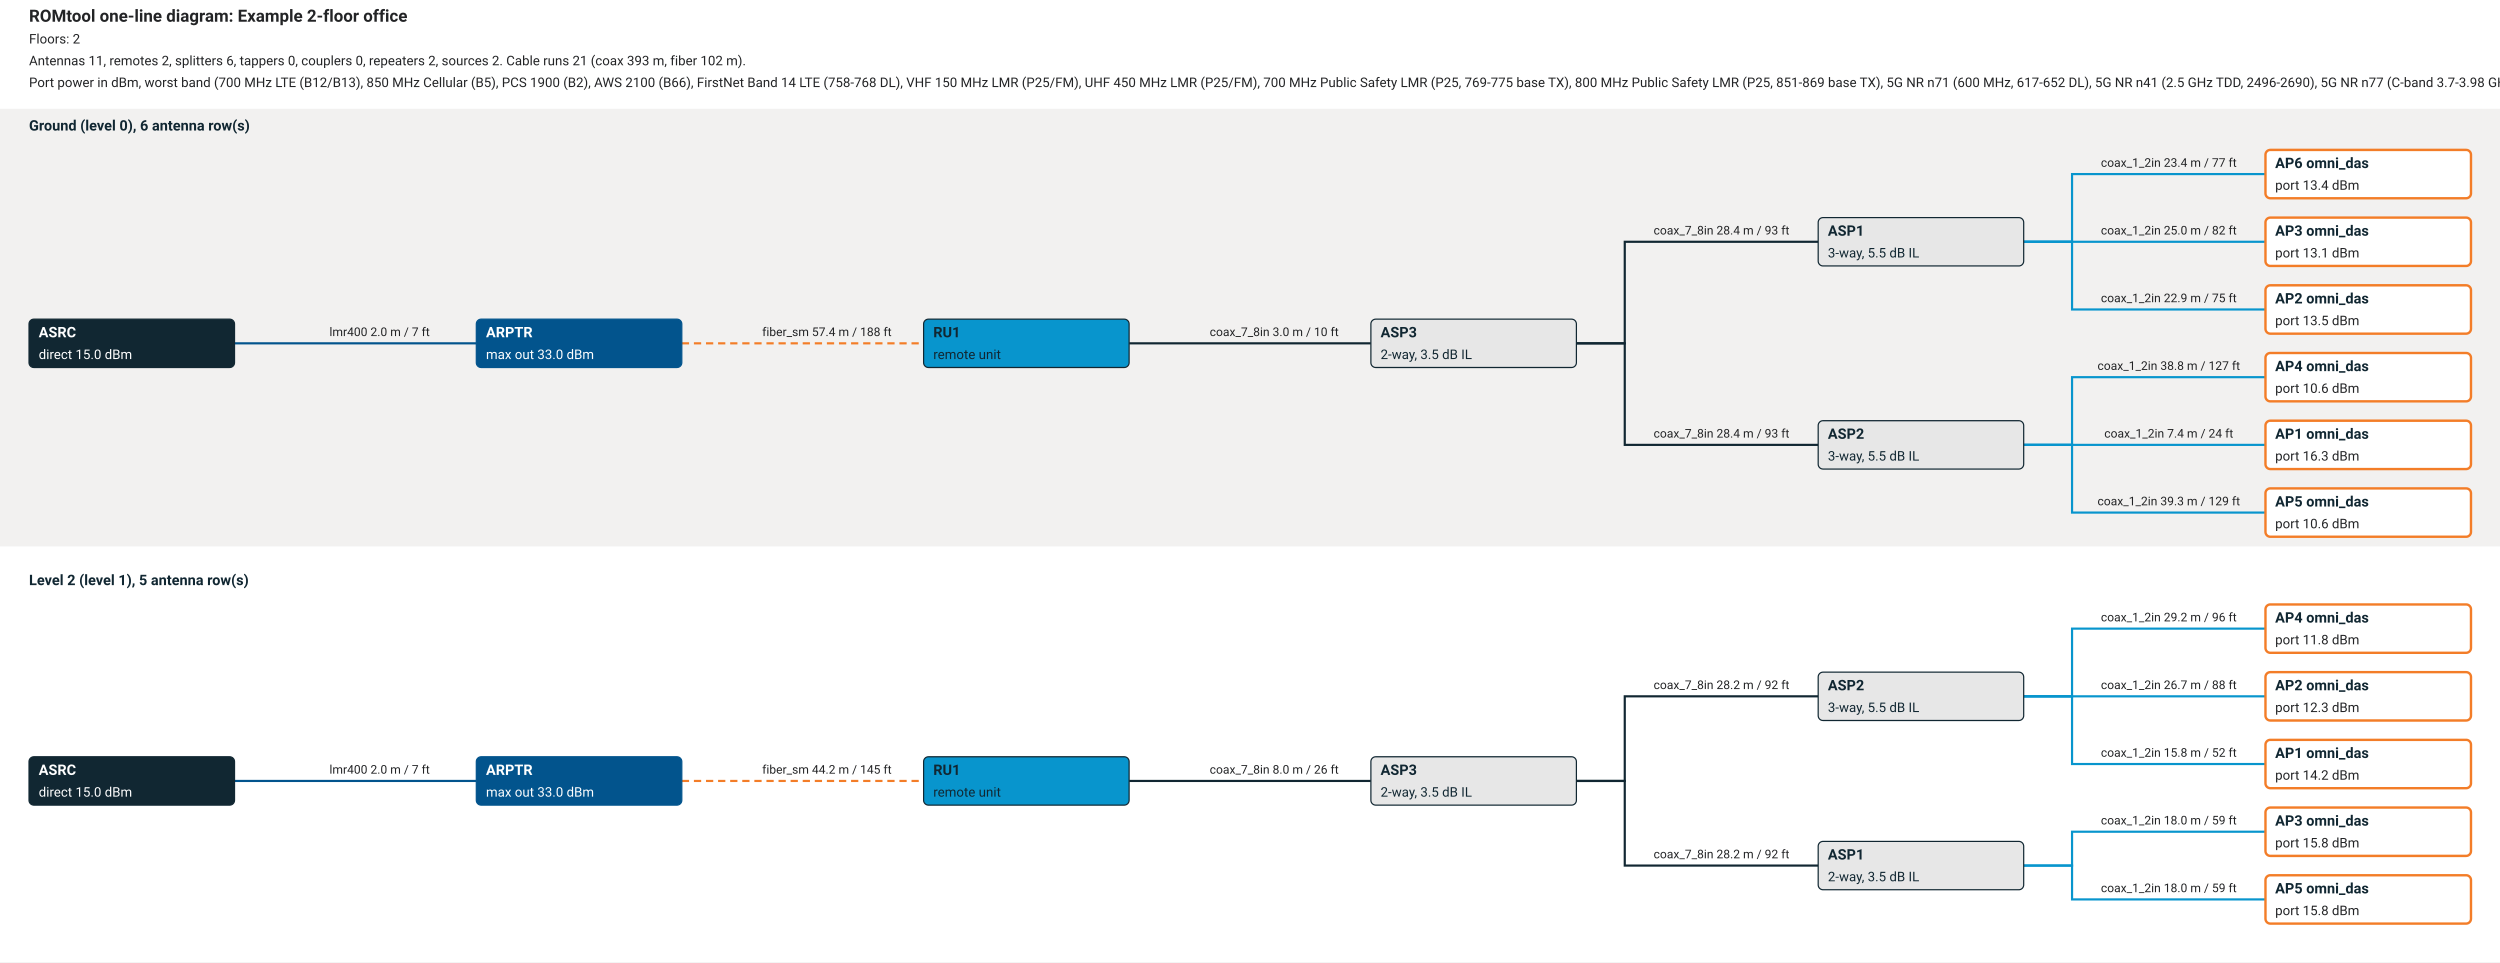
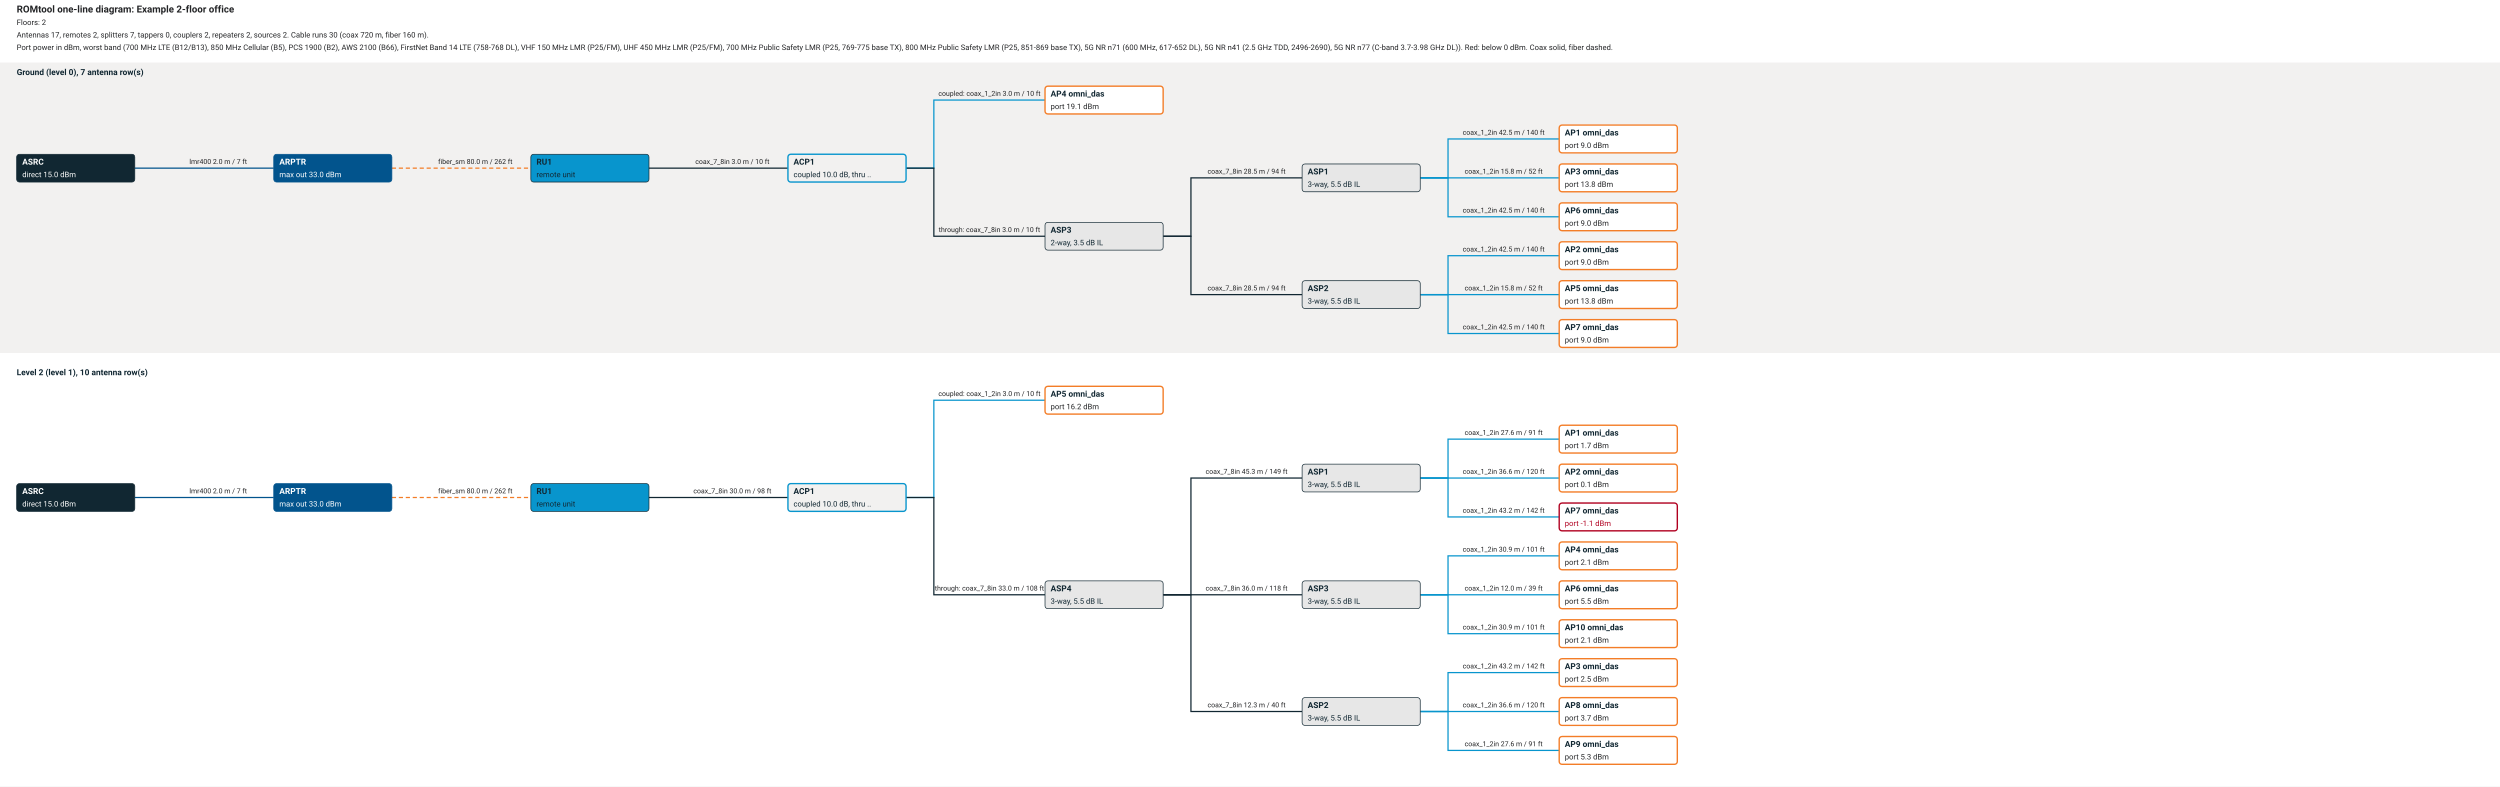
- <svg xmlns="http://www.w3.org/2000/svg" width="2068" height="796" viewBox="0 0 2068 796" font-family="Roboto, Arial, Helvetica, sans-serif">
-   <rect x="0" y="0" width="2068" height="796" fill="#ffffff" />
+ <svg xmlns="http://www.w3.org/2000/svg" width="3598" height="1132" viewBox="0 0 3598 1132" font-family="Roboto, Arial, Helvetica, sans-serif">
+   <rect x="0" y="0" width="3598" height="1132" fill="#ffffff" />
  <text x="24.00" y="18.00" font-size="14" text-anchor="start" fill="#232426" font-weight="bold">ROMtool one-line diagram: Example 2-floor office</text>
  <text x="24.00" y="36.00" font-size="11" text-anchor="start" fill="#232426">Floors: 2</text>
-   <text x="24.00" y="54.00" font-size="11" text-anchor="start" fill="#232426">Antennas 11, remotes 2, splitters 6, tappers 0, couplers 0, repeaters 2, sources 2. Cable runs 21 (coax 393 m, fiber 102 m).</text>
+   <text x="24.00" y="54.00" font-size="11" text-anchor="start" fill="#232426">Antennas 17, remotes 2, splitters 7, tappers 0, couplers 2, repeaters 2, sources 2. Cable runs 30 (coax 720 m, fiber 160 m).</text>
  <text x="24.00" y="72.00" font-size="11" text-anchor="start" fill="#232426">Port power in dBm, worst band (700 MHz LTE (B12/B13), 850 MHz Cellular (B5), PCS 1900 (B2), AWS 2100 (B66), FirstNet Band 14 LTE (758-768 DL), VHF 150 MHz LMR (P25/FM), UHF 450 MHz LMR (P25/FM), 700 MHz Public Safety LMR (P25, 769-775 base TX), 800 MHz Public Safety LMR (P25, 851-869 base TX), 5G NR n71 (600 MHz, 617-652 DL), 5G NR n41 (2.5 GHz TDD, 2496-2690), 5G NR n77 (C-band 3.7-3.98 GHz DL)). Red: below 0 dBm. Coax solid, fiber dashed.</text>
-   <rect x="0.00" y="90.00" width="2068.00" height="362.00" fill="#f2f1f0" stroke="none" stroke-width="1.0" />
-   <text x="24.00" y="108.00" font-size="12" text-anchor="start" fill="#112732" font-weight="bold">Ground (level 0), 6 antenna row(s)</text>
-   <rect x="0.00" y="466.00" width="2068.00" height="306.00" fill="#ffffff" stroke="none" stroke-width="1.0" />
-   <text x="24.00" y="484.00" font-size="12" text-anchor="start" fill="#112732" font-weight="bold">Level 2 (level 1), 5 antenna row(s)</text>
-   <polyline points="1674.00,200.00 1714.00,200.00 1714.00,144.00 1874.00,144.00" fill="none" stroke="#0895cd" stroke-width="1.8" data-kind="cable_run" data-id="ex1_auto_auto_r2" />
-   <text x="1794.00" y="138.00" font-size="10" text-anchor="middle" fill="#232426">coax_1_2in 23.4 m / 77 ft</text>
-   <polyline points="1674.00,200.00 1714.00,200.00 1714.00,200.00 1874.00,200.00" fill="none" stroke="#0895cd" stroke-width="1.8" data-kind="cable_run" data-id="ex1_auto_auto_r4" />
-   <text x="1794.00" y="194.00" font-size="10" text-anchor="middle" fill="#232426">coax_1_2in 25.0 m / 82 ft</text>
-   <polyline points="1674.00,200.00 1714.00,200.00 1714.00,256.00 1874.00,256.00" fill="none" stroke="#0895cd" stroke-width="1.8" data-kind="cable_run" data-id="ex1_auto_auto_r3" />
-   <text x="1794.00" y="250.00" font-size="10" text-anchor="middle" fill="#232426">coax_1_2in 22.9 m / 75 ft</text>
-   <polyline points="1304.00,284.00 1344.00,284.00 1344.00,200.00 1504.00,200.00" fill="none" stroke="#112732" stroke-width="1.8" data-kind="cable_run" data-id="ex1_auto_auto_r8" />
-   <text x="1424.00" y="194.00" font-size="10" text-anchor="middle" fill="#232426">coax_7_8in 28.4 m / 93 ft</text>
-   <polyline points="1674.00,368.00 1714.00,368.00 1714.00,312.00 1874.00,312.00" fill="none" stroke="#0895cd" stroke-width="1.8" data-kind="cable_run" data-id="ex1_auto_auto_r7" />
-   <text x="1794.00" y="306.00" font-size="10" text-anchor="middle" fill="#232426">coax_1_2in 38.8 m / 127 ft</text>
-   <polyline points="1674.00,368.00 1714.00,368.00 1714.00,368.00 1874.00,368.00" fill="none" stroke="#0895cd" stroke-width="1.8" data-kind="cable_run" data-id="ex1_auto_auto_r6" />
-   <text x="1794.00" y="362.00" font-size="10" text-anchor="middle" fill="#232426">coax_1_2in 7.4 m / 24 ft</text>
-   <polyline points="1674.00,368.00 1714.00,368.00 1714.00,424.00 1874.00,424.00" fill="none" stroke="#0895cd" stroke-width="1.8" data-kind="cable_run" data-id="ex1_auto_auto_r5" />
-   <text x="1794.00" y="418.00" font-size="10" text-anchor="middle" fill="#232426">coax_1_2in 39.3 m / 129 ft</text>
-   <polyline points="1304.00,284.00 1344.00,284.00 1344.00,368.00 1504.00,368.00" fill="none" stroke="#112732" stroke-width="1.8" data-kind="cable_run" data-id="ex1_auto_auto_r9" />
-   <text x="1424.00" y="362.00" font-size="10" text-anchor="middle" fill="#232426">coax_7_8in 28.4 m / 93 ft</text>
-   <polyline points="934.00,284.00 974.00,284.00 974.00,284.00 1134.00,284.00" fill="none" stroke="#112732" stroke-width="1.8" data-kind="cable_run" data-id="ex1_auto_auto_r10" />
-   <text x="1054.00" y="278.00" font-size="10" text-anchor="middle" fill="#232426">coax_7_8in 3.0 m / 10 ft</text>
-   <polyline points="564.00,284.00 604.00,284.00 604.00,284.00 764.00,284.00" fill="none" stroke="#f37d28" stroke-width="1.8" stroke-dasharray="6 4" data-kind="cable_run" data-id="ex1_auto_auto_r11" />
-   <text x="684.00" y="278.00" font-size="10" text-anchor="middle" fill="#232426">fiber_sm 57.4 m / 188 ft</text>
-   <polyline points="194.00,284.00 234.00,284.00 234.00,284.00 394.00,284.00" fill="none" stroke="#02548d" stroke-width="1.8" data-kind="cable_run" data-id="ex1_auto_auto_r1" />
-   <text x="314.00" y="278.00" font-size="10" text-anchor="middle" fill="#232426">lmr400 2.0 m / 7 ft</text>
-   <polyline points="1674.00,576.00 1714.00,576.00 1714.00,520.00 1874.00,520.00" fill="none" stroke="#0895cd" stroke-width="1.8" data-kind="cable_run" data-id="ex2_auto_auto_r4" />
-   <text x="1794.00" y="514.00" font-size="10" text-anchor="middle" fill="#232426">coax_1_2in 29.2 m / 96 ft</text>
-   <polyline points="1674.00,576.00 1714.00,576.00 1714.00,576.00 1874.00,576.00" fill="none" stroke="#0895cd" stroke-width="1.8" data-kind="cable_run" data-id="ex2_auto_auto_r6" />
-   <text x="1794.00" y="570.00" font-size="10" text-anchor="middle" fill="#232426">coax_1_2in 26.7 m / 88 ft</text>
-   <polyline points="1674.00,576.00 1714.00,576.00 1714.00,632.00 1874.00,632.00" fill="none" stroke="#0895cd" stroke-width="1.8" data-kind="cable_run" data-id="ex2_auto_auto_r5" />
-   <text x="1794.00" y="626.00" font-size="10" text-anchor="middle" fill="#232426">coax_1_2in 15.8 m / 52 ft</text>
-   <polyline points="1304.00,646.00 1344.00,646.00 1344.00,576.00 1504.00,576.00" fill="none" stroke="#112732" stroke-width="1.8" data-kind="cable_run" data-id="ex2_auto_auto_r8" />
-   <text x="1424.00" y="570.00" font-size="10" text-anchor="middle" fill="#232426">coax_7_8in 28.2 m / 92 ft</text>
-   <polyline points="1674.00,716.00 1714.00,716.00 1714.00,688.00 1874.00,688.00" fill="none" stroke="#0895cd" stroke-width="1.8" data-kind="cable_run" data-id="ex2_auto_auto_r3" />
-   <text x="1794.00" y="682.00" font-size="10" text-anchor="middle" fill="#232426">coax_1_2in 18.0 m / 59 ft</text>
-   <polyline points="1674.00,716.00 1714.00,716.00 1714.00,744.00 1874.00,744.00" fill="none" stroke="#0895cd" stroke-width="1.8" data-kind="cable_run" data-id="ex2_auto_auto_r2" />
-   <text x="1794.00" y="738.00" font-size="10" text-anchor="middle" fill="#232426">coax_1_2in 18.0 m / 59 ft</text>
-   <polyline points="1304.00,646.00 1344.00,646.00 1344.00,716.00 1504.00,716.00" fill="none" stroke="#112732" stroke-width="1.8" data-kind="cable_run" data-id="ex2_auto_auto_r7" />
-   <text x="1424.00" y="710.00" font-size="10" text-anchor="middle" fill="#232426">coax_7_8in 28.2 m / 92 ft</text>
-   <polyline points="934.00,646.00 974.00,646.00 974.00,646.00 1134.00,646.00" fill="none" stroke="#112732" stroke-width="1.8" data-kind="cable_run" data-id="ex2_auto_auto_r9" />
-   <text x="1054.00" y="640.00" font-size="10" text-anchor="middle" fill="#232426">coax_7_8in 8.0 m / 26 ft</text>
-   <polyline points="564.00,646.00 604.00,646.00 604.00,646.00 764.00,646.00" fill="none" stroke="#f37d28" stroke-width="1.8" stroke-dasharray="6 4" data-kind="cable_run" data-id="ex2_auto_auto_r10" />
-   <text x="684.00" y="640.00" font-size="10" text-anchor="middle" fill="#232426">fiber_sm 44.2 m / 145 ft</text>
-   <polyline points="194.00,646.00 234.00,646.00 234.00,646.00 394.00,646.00" fill="none" stroke="#02548d" stroke-width="1.8" data-kind="cable_run" data-id="ex2_auto_auto_r1" />
-   <text x="314.00" y="640.00" font-size="10" text-anchor="middle" fill="#232426">lmr400 2.0 m / 7 ft</text>
+   <rect x="0.00" y="90.00" width="3598.00" height="418.00" fill="#f2f1f0" stroke="none" stroke-width="1.0" />
+   <text x="24.00" y="108.00" font-size="12" text-anchor="start" fill="#112732" font-weight="bold">Ground (level 0), 7 antenna row(s)</text>
+   <rect x="0.00" y="522.00" width="3598.00" height="586.00" fill="#ffffff" stroke="none" stroke-width="1.0" />
+   <text x="24.00" y="540.00" font-size="12" text-anchor="start" fill="#112732" font-weight="bold">Level 2 (level 1), 10 antenna row(s)</text>
+   <polyline points="1304.00,242.00 1344.00,242.00 1344.00,144.00 1504.00,144.00" fill="none" stroke="#0895cd" stroke-width="1.8" data-kind="cable_run" data-id="ex1_auto_auto_r10" />
+   <text x="1424.00" y="138.00" font-size="10" text-anchor="middle" fill="#232426">coupled: coax_1_2in 3.0 m / 10 ft</text>
+   <polyline points="2044.00,256.00 2084.00,256.00 2084.00,200.00 2244.00,200.00" fill="none" stroke="#0895cd" stroke-width="1.8" data-kind="cable_run" data-id="ex1_auto_auto_r3" />
+   <text x="2164.00" y="194.00" font-size="10" text-anchor="middle" fill="#232426">coax_1_2in 42.5 m / 140 ft</text>
+   <polyline points="2044.00,256.00 2084.00,256.00 2084.00,256.00 2244.00,256.00" fill="none" stroke="#0895cd" stroke-width="1.8" data-kind="cable_run" data-id="ex1_auto_auto_r2" />
+   <text x="2164.00" y="250.00" font-size="10" text-anchor="middle" fill="#232426">coax_1_2in 15.8 m / 52 ft</text>
+   <polyline points="2044.00,256.00 2084.00,256.00 2084.00,312.00 2244.00,312.00" fill="none" stroke="#0895cd" stroke-width="1.8" data-kind="cable_run" data-id="ex1_auto_auto_r4" />
+   <text x="2164.00" y="306.00" font-size="10" text-anchor="middle" fill="#232426">coax_1_2in 42.5 m / 140 ft</text>
+   <polyline points="1674.00,340.00 1714.00,340.00 1714.00,256.00 1874.00,256.00" fill="none" stroke="#112732" stroke-width="1.8" data-kind="cable_run" data-id="ex1_auto_auto_r8" />
+   <text x="1794.00" y="250.00" font-size="10" text-anchor="middle" fill="#232426">coax_7_8in 28.5 m / 94 ft</text>
+   <polyline points="2044.00,424.00 2084.00,424.00 2084.00,368.00 2244.00,368.00" fill="none" stroke="#0895cd" stroke-width="1.8" data-kind="cable_run" data-id="ex1_auto_auto_r5" />
+   <text x="2164.00" y="362.00" font-size="10" text-anchor="middle" fill="#232426">coax_1_2in 42.5 m / 140 ft</text>
+   <polyline points="2044.00,424.00 2084.00,424.00 2084.00,424.00 2244.00,424.00" fill="none" stroke="#0895cd" stroke-width="1.8" data-kind="cable_run" data-id="ex1_auto_auto_r7" />
+   <text x="2164.00" y="418.00" font-size="10" text-anchor="middle" fill="#232426">coax_1_2in 15.8 m / 52 ft</text>
+   <polyline points="2044.00,424.00 2084.00,424.00 2084.00,480.00 2244.00,480.00" fill="none" stroke="#0895cd" stroke-width="1.8" data-kind="cable_run" data-id="ex1_auto_auto_r6" />
+   <text x="2164.00" y="474.00" font-size="10" text-anchor="middle" fill="#232426">coax_1_2in 42.5 m / 140 ft</text>
+   <polyline points="1674.00,340.00 1714.00,340.00 1714.00,424.00 1874.00,424.00" fill="none" stroke="#112732" stroke-width="1.8" data-kind="cable_run" data-id="ex1_auto_auto_r9" />
+   <text x="1794.00" y="418.00" font-size="10" text-anchor="middle" fill="#232426">coax_7_8in 28.5 m / 94 ft</text>
+   <polyline points="1304.00,242.00 1344.00,242.00 1344.00,340.00 1504.00,340.00" fill="none" stroke="#112732" stroke-width="1.8" data-kind="cable_run" data-id="ex1_auto_auto_r11" />
+   <text x="1424.00" y="334.00" font-size="10" text-anchor="middle" fill="#232426">through: coax_7_8in 3.0 m / 10 ft</text>
+   <polyline points="934.00,242.00 974.00,242.00 974.00,242.00 1134.00,242.00" fill="none" stroke="#112732" stroke-width="1.8" data-kind="cable_run" data-id="ex1_auto_auto_r12" />
+   <text x="1054.00" y="236.00" font-size="10" text-anchor="middle" fill="#232426">coax_7_8in 3.0 m / 10 ft</text>
+   <polyline points="564.00,242.00 604.00,242.00 604.00,242.00 764.00,242.00" fill="none" stroke="#f37d28" stroke-width="1.8" stroke-dasharray="6 4" data-kind="cable_run" data-id="ex1_auto_auto_r13" />
+   <text x="684.00" y="236.00" font-size="10" text-anchor="middle" fill="#232426">fiber_sm 80.0 m / 262 ft</text>
+   <polyline points="194.00,242.00 234.00,242.00 234.00,242.00 394.00,242.00" fill="none" stroke="#02548d" stroke-width="1.8" data-kind="cable_run" data-id="ex1_auto_auto_r1" />
+   <text x="314.00" y="236.00" font-size="10" text-anchor="middle" fill="#232426">lmr400 2.0 m / 7 ft</text>
+   <polyline points="1304.00,716.00 1344.00,716.00 1344.00,576.00 1504.00,576.00" fill="none" stroke="#0895cd" stroke-width="1.8" data-kind="cable_run" data-id="ex2_auto_auto_r14" />
+   <text x="1424.00" y="570.00" font-size="10" text-anchor="middle" fill="#232426">coupled: coax_1_2in 3.0 m / 10 ft</text>
+   <polyline points="2044.00,688.00 2084.00,688.00 2084.00,632.00 2244.00,632.00" fill="none" stroke="#0895cd" stroke-width="1.8" data-kind="cable_run" data-id="ex2_auto_auto_r2" />
+   <text x="2164.00" y="626.00" font-size="10" text-anchor="middle" fill="#232426">coax_1_2in 27.6 m / 91 ft</text>
+   <polyline points="2044.00,688.00 2084.00,688.00 2084.00,688.00 2244.00,688.00" fill="none" stroke="#0895cd" stroke-width="1.8" data-kind="cable_run" data-id="ex2_auto_auto_r4" />
+   <text x="2164.00" y="682.00" font-size="10" text-anchor="middle" fill="#232426">coax_1_2in 36.6 m / 120 ft</text>
+   <polyline points="2044.00,688.00 2084.00,688.00 2084.00,744.00 2244.00,744.00" fill="none" stroke="#0895cd" stroke-width="1.8" data-kind="cable_run" data-id="ex2_auto_auto_r3" />
+   <text x="2164.00" y="738.00" font-size="10" text-anchor="middle" fill="#232426">coax_1_2in 43.2 m / 142 ft</text>
+   <polyline points="1674.00,856.00 1714.00,856.00 1714.00,688.00 1874.00,688.00" fill="none" stroke="#112732" stroke-width="1.8" data-kind="cable_run" data-id="ex2_auto_auto_r11" />
+   <text x="1794.00" y="682.00" font-size="10" text-anchor="middle" fill="#232426">coax_7_8in 45.3 m / 149 ft</text>
+   <polyline points="2044.00,856.00 2084.00,856.00 2084.00,800.00 2244.00,800.00" fill="none" stroke="#0895cd" stroke-width="1.8" data-kind="cable_run" data-id="ex2_auto_auto_r9" />
+   <text x="2164.00" y="794.00" font-size="10" text-anchor="middle" fill="#232426">coax_1_2in 30.9 m / 101 ft</text>
+   <polyline points="2044.00,856.00 2084.00,856.00 2084.00,856.00 2244.00,856.00" fill="none" stroke="#0895cd" stroke-width="1.8" data-kind="cable_run" data-id="ex2_auto_auto_r8" />
+   <text x="2164.00" y="850.00" font-size="10" text-anchor="middle" fill="#232426">coax_1_2in 12.0 m / 39 ft</text>
+   <polyline points="2044.00,856.00 2084.00,856.00 2084.00,912.00 2244.00,912.00" fill="none" stroke="#0895cd" stroke-width="1.8" data-kind="cable_run" data-id="ex2_auto_auto_r10" />
+   <text x="2164.00" y="906.00" font-size="10" text-anchor="middle" fill="#232426">coax_1_2in 30.9 m / 101 ft</text>
+   <polyline points="1674.00,856.00 1714.00,856.00 1714.00,856.00 1874.00,856.00" fill="none" stroke="#112732" stroke-width="1.8" data-kind="cable_run" data-id="ex2_auto_auto_r13" />
+   <text x="1794.00" y="850.00" font-size="10" text-anchor="middle" fill="#232426">coax_7_8in 36.0 m / 118 ft</text>
+   <polyline points="2044.00,1024.00 2084.00,1024.00 2084.00,968.00 2244.00,968.00" fill="none" stroke="#0895cd" stroke-width="1.8" data-kind="cable_run" data-id="ex2_auto_auto_r6" />
+   <text x="2164.00" y="962.00" font-size="10" text-anchor="middle" fill="#232426">coax_1_2in 43.2 m / 142 ft</text>
+   <polyline points="2044.00,1024.00 2084.00,1024.00 2084.00,1024.00 2244.00,1024.00" fill="none" stroke="#0895cd" stroke-width="1.8" data-kind="cable_run" data-id="ex2_auto_auto_r5" />
+   <text x="2164.00" y="1018.00" font-size="10" text-anchor="middle" fill="#232426">coax_1_2in 36.6 m / 120 ft</text>
+   <polyline points="2044.00,1024.00 2084.00,1024.00 2084.00,1080.00 2244.00,1080.00" fill="none" stroke="#0895cd" stroke-width="1.8" data-kind="cable_run" data-id="ex2_auto_auto_r7" />
+   <text x="2164.00" y="1074.00" font-size="10" text-anchor="middle" fill="#232426">coax_1_2in 27.6 m / 91 ft</text>
+   <polyline points="1674.00,856.00 1714.00,856.00 1714.00,1024.00 1874.00,1024.00" fill="none" stroke="#112732" stroke-width="1.8" data-kind="cable_run" data-id="ex2_auto_auto_r12" />
+   <text x="1794.00" y="1018.00" font-size="10" text-anchor="middle" fill="#232426">coax_7_8in 12.3 m / 40 ft</text>
+   <polyline points="1304.00,716.00 1344.00,716.00 1344.00,856.00 1504.00,856.00" fill="none" stroke="#112732" stroke-width="1.8" data-kind="cable_run" data-id="ex2_auto_auto_r15" />
+   <text x="1424.00" y="850.00" font-size="10" text-anchor="middle" fill="#232426">through: coax_7_8in 33.0 m / 108 ft</text>
+   <polyline points="934.00,716.00 974.00,716.00 974.00,716.00 1134.00,716.00" fill="none" stroke="#112732" stroke-width="1.8" data-kind="cable_run" data-id="ex2_auto_auto_r16" />
+   <text x="1054.00" y="710.00" font-size="10" text-anchor="middle" fill="#232426">coax_7_8in 30.0 m / 98 ft</text>
+   <polyline points="564.00,716.00 604.00,716.00 604.00,716.00 764.00,716.00" fill="none" stroke="#f37d28" stroke-width="1.8" stroke-dasharray="6 4" data-kind="cable_run" data-id="ex2_auto_auto_r17" />
+   <text x="684.00" y="710.00" font-size="10" text-anchor="middle" fill="#232426">fiber_sm 80.0 m / 262 ft</text>
+   <polyline points="194.00,716.00 234.00,716.00 234.00,716.00 394.00,716.00" fill="none" stroke="#02548d" stroke-width="1.8" data-kind="cable_run" data-id="ex2_auto_auto_r1" />
+   <text x="314.00" y="710.00" font-size="10" text-anchor="middle" fill="#232426">lmr400 2.0 m / 7 ft</text>
  <g data-kind="source" data-id="ex1_auto_auto_src">
-     <rect x="24.00" y="264.00" width="170.00" height="40.00" rx="4" fill="#112732" stroke="#112732" stroke-width="1" />
-     <text x="32.00" y="279.00" font-size="12" text-anchor="start" fill="#ffffff" font-weight="bold">ASRC</text>
-     <text x="32.00" y="297.00" font-size="11" text-anchor="start" fill="#ffffff">direct 15.0 dBm</text>
+     <rect x="24.00" y="222.00" width="170.00" height="40.00" rx="4" fill="#112732" stroke="#112732" stroke-width="1" />
+     <text x="32.00" y="237.00" font-size="12" text-anchor="start" fill="#ffffff" font-weight="bold">ASRC</text>
+     <text x="32.00" y="255.00" font-size="11" text-anchor="start" fill="#ffffff">direct 15.0 dBm</text>
  </g>
  <g data-kind="repeater" data-id="ex1_auto_auto_rep">
-     <rect x="394.00" y="264.00" width="170.00" height="40.00" rx="4" fill="#02548d" stroke="#02548d" stroke-width="1" />
-     <text x="402.00" y="279.00" font-size="12" text-anchor="start" fill="#ffffff" font-weight="bold">ARPTR</text>
-     <text x="402.00" y="297.00" font-size="11" text-anchor="start" fill="#ffffff">max out 33.0 dBm</text>
+     <rect x="394.00" y="222.00" width="170.00" height="40.00" rx="4" fill="#02548d" stroke="#02548d" stroke-width="1" />
+     <text x="402.00" y="237.00" font-size="12" text-anchor="start" fill="#ffffff" font-weight="bold">ARPTR</text>
+     <text x="402.00" y="255.00" font-size="11" text-anchor="start" fill="#ffffff">max out 33.0 dBm</text>
  </g>
  <g data-kind="remote" data-id="ex1_auto_auto_u1">
-     <rect x="764.00" y="264.00" width="170.00" height="40.00" rx="4" fill="#0895cd" stroke="#112732" stroke-width="1" />
-     <text x="772.00" y="279.00" font-size="12" text-anchor="start" fill="#112732" font-weight="bold">RU1</text>
-     <text x="772.00" y="297.00" font-size="11" text-anchor="start" fill="#112732">remote unit</text>
+     <rect x="764.00" y="222.00" width="170.00" height="40.00" rx="4" fill="#0895cd" stroke="#112732" stroke-width="1" />
+     <text x="772.00" y="237.00" font-size="12" text-anchor="start" fill="#112732" font-weight="bold">RU1</text>
+     <text x="772.00" y="255.00" font-size="11" text-anchor="start" fill="#112732">remote unit</text>
+   </g>
+   <g data-kind="coupler" data-id="ex1_auto_auto_c1">
+     <rect x="1134.00" y="222.00" width="170.00" height="40.00" rx="4" fill="#f2f1f0" stroke="#0895cd" stroke-width="2" />
+     <text x="1142.00" y="237.00" font-size="12" text-anchor="start" fill="#112732" font-weight="bold">ACP1</text>
+     <text x="1142.00" y="255.00" font-size="11" text-anchor="start" fill="#112732">coupled 10.0 dB, thru ..</text>
+   </g>
+   <g data-kind="antenna" data-id="ex1_auto_auto_a4">
+     <rect x="1504.00" y="124.00" width="170.00" height="40.00" rx="4" fill="#ffffff" stroke="#f37d28" stroke-width="2" />
+     <text x="1512.00" y="139.00" font-size="12" text-anchor="start" fill="#112732" font-weight="bold">AP4 omni_das</text>
+     <text x="1512.00" y="157.00" font-size="11" text-anchor="start" fill="#232426">port 19.1 dBm</text>
  </g>
  <g data-kind="splitter" data-id="ex1_auto_auto_s3">
-     <rect x="1134.00" y="264.00" width="170.00" height="40.00" rx="4" fill="#e7e7e7" stroke="#112732" stroke-width="1" />
-     <text x="1142.00" y="279.00" font-size="12" text-anchor="start" fill="#112732" font-weight="bold">ASP3</text>
-     <text x="1142.00" y="297.00" font-size="11" text-anchor="start" fill="#112732">2-way, 3.5 dB IL</text>
+     <rect x="1504.00" y="320.00" width="170.00" height="40.00" rx="4" fill="#e7e7e7" stroke="#112732" stroke-width="1" />
+     <text x="1512.00" y="335.00" font-size="12" text-anchor="start" fill="#112732" font-weight="bold">ASP3</text>
+     <text x="1512.00" y="353.00" font-size="11" text-anchor="start" fill="#112732">2-way, 3.5 dB IL</text>
  </g>
  <g data-kind="splitter" data-id="ex1_auto_auto_s1">
-     <rect x="1504.00" y="180.00" width="170.00" height="40.00" rx="4" fill="#e7e7e7" stroke="#112732" stroke-width="1" />
-     <text x="1512.00" y="195.00" font-size="12" text-anchor="start" fill="#112732" font-weight="bold">ASP1</text>
-     <text x="1512.00" y="213.00" font-size="11" text-anchor="start" fill="#112732">3-way, 5.5 dB IL</text>
+     <rect x="1874.00" y="236.00" width="170.00" height="40.00" rx="4" fill="#e7e7e7" stroke="#112732" stroke-width="1" />
+     <text x="1882.00" y="251.00" font-size="12" text-anchor="start" fill="#112732" font-weight="bold">ASP1</text>
+     <text x="1882.00" y="269.00" font-size="11" text-anchor="start" fill="#112732">3-way, 5.5 dB IL</text>
+   </g>
+   <g data-kind="antenna" data-id="ex1_auto_auto_a1">
+     <rect x="2244.00" y="180.00" width="170.00" height="40.00" rx="4" fill="#ffffff" stroke="#f37d28" stroke-width="2" />
+     <text x="2252.00" y="195.00" font-size="12" text-anchor="start" fill="#112732" font-weight="bold">AP1 omni_das</text>
+     <text x="2252.00" y="213.00" font-size="11" text-anchor="start" fill="#232426">port 9.0 dBm</text>
+   </g>
+   <g data-kind="antenna" data-id="ex1_auto_auto_a3">
+     <rect x="2244.00" y="236.00" width="170.00" height="40.00" rx="4" fill="#ffffff" stroke="#f37d28" stroke-width="2" />
+     <text x="2252.00" y="251.00" font-size="12" text-anchor="start" fill="#112732" font-weight="bold">AP3 omni_das</text>
+     <text x="2252.00" y="269.00" font-size="11" text-anchor="start" fill="#232426">port 13.8 dBm</text>
  </g>
  <g data-kind="antenna" data-id="ex1_auto_auto_a6">
-     <rect x="1874.00" y="124.00" width="170.00" height="40.00" rx="4" fill="#ffffff" stroke="#f37d28" stroke-width="2" />
-     <text x="1882.00" y="139.00" font-size="12" text-anchor="start" fill="#112732" font-weight="bold">AP6 omni_das</text>
-     <text x="1882.00" y="157.00" font-size="11" text-anchor="start" fill="#232426">port 13.4 dBm</text>
-   </g>
-   <g data-kind="antenna" data-id="ex1_auto_auto_a3">
-     <rect x="1874.00" y="180.00" width="170.00" height="40.00" rx="4" fill="#ffffff" stroke="#f37d28" stroke-width="2" />
-     <text x="1882.00" y="195.00" font-size="12" text-anchor="start" fill="#112732" font-weight="bold">AP3 omni_das</text>
-     <text x="1882.00" y="213.00" font-size="11" text-anchor="start" fill="#232426">port 13.1 dBm</text>
+     <rect x="2244.00" y="292.00" width="170.00" height="40.00" rx="4" fill="#ffffff" stroke="#f37d28" stroke-width="2" />
+     <text x="2252.00" y="307.00" font-size="12" text-anchor="start" fill="#112732" font-weight="bold">AP6 omni_das</text>
+     <text x="2252.00" y="325.00" font-size="11" text-anchor="start" fill="#232426">port 9.0 dBm</text>
+   </g>
+   <g data-kind="splitter" data-id="ex1_auto_auto_s2">
+     <rect x="1874.00" y="404.00" width="170.00" height="40.00" rx="4" fill="#e7e7e7" stroke="#112732" stroke-width="1" />
+     <text x="1882.00" y="419.00" font-size="12" text-anchor="start" fill="#112732" font-weight="bold">ASP2</text>
+     <text x="1882.00" y="437.00" font-size="11" text-anchor="start" fill="#112732">3-way, 5.5 dB IL</text>
  </g>
  <g data-kind="antenna" data-id="ex1_auto_auto_a2">
-     <rect x="1874.00" y="236.00" width="170.00" height="40.00" rx="4" fill="#ffffff" stroke="#f37d28" stroke-width="2" />
-     <text x="1882.00" y="251.00" font-size="12" text-anchor="start" fill="#112732" font-weight="bold">AP2 omni_das</text>
-     <text x="1882.00" y="269.00" font-size="11" text-anchor="start" fill="#232426">port 13.5 dBm</text>
-   </g>
-   <g data-kind="splitter" data-id="ex1_auto_auto_s2">
-     <rect x="1504.00" y="348.00" width="170.00" height="40.00" rx="4" fill="#e7e7e7" stroke="#112732" stroke-width="1" />
-     <text x="1512.00" y="363.00" font-size="12" text-anchor="start" fill="#112732" font-weight="bold">ASP2</text>
-     <text x="1512.00" y="381.00" font-size="11" text-anchor="start" fill="#112732">3-way, 5.5 dB IL</text>
-   </g>
-   <g data-kind="antenna" data-id="ex1_auto_auto_a4">
-     <rect x="1874.00" y="292.00" width="170.00" height="40.00" rx="4" fill="#ffffff" stroke="#f37d28" stroke-width="2" />
-     <text x="1882.00" y="307.00" font-size="12" text-anchor="start" fill="#112732" font-weight="bold">AP4 omni_das</text>
-     <text x="1882.00" y="325.00" font-size="11" text-anchor="start" fill="#232426">port 10.6 dBm</text>
-   </g>
-   <g data-kind="antenna" data-id="ex1_auto_auto_a1">
-     <rect x="1874.00" y="348.00" width="170.00" height="40.00" rx="4" fill="#ffffff" stroke="#f37d28" stroke-width="2" />
-     <text x="1882.00" y="363.00" font-size="12" text-anchor="start" fill="#112732" font-weight="bold">AP1 omni_das</text>
-     <text x="1882.00" y="381.00" font-size="11" text-anchor="start" fill="#232426">port 16.3 dBm</text>
+     <rect x="2244.00" y="348.00" width="170.00" height="40.00" rx="4" fill="#ffffff" stroke="#f37d28" stroke-width="2" />
+     <text x="2252.00" y="363.00" font-size="12" text-anchor="start" fill="#112732" font-weight="bold">AP2 omni_das</text>
+     <text x="2252.00" y="381.00" font-size="11" text-anchor="start" fill="#232426">port 9.0 dBm</text>
  </g>
  <g data-kind="antenna" data-id="ex1_auto_auto_a5">
-     <rect x="1874.00" y="404.00" width="170.00" height="40.00" rx="4" fill="#ffffff" stroke="#f37d28" stroke-width="2" />
-     <text x="1882.00" y="419.00" font-size="12" text-anchor="start" fill="#112732" font-weight="bold">AP5 omni_das</text>
-     <text x="1882.00" y="437.00" font-size="11" text-anchor="start" fill="#232426">port 10.6 dBm</text>
+     <rect x="2244.00" y="404.00" width="170.00" height="40.00" rx="4" fill="#ffffff" stroke="#f37d28" stroke-width="2" />
+     <text x="2252.00" y="419.00" font-size="12" text-anchor="start" fill="#112732" font-weight="bold">AP5 omni_das</text>
+     <text x="2252.00" y="437.00" font-size="11" text-anchor="start" fill="#232426">port 13.8 dBm</text>
+   </g>
+   <g data-kind="antenna" data-id="ex1_auto_auto_a7">
+     <rect x="2244.00" y="460.00" width="170.00" height="40.00" rx="4" fill="#ffffff" stroke="#f37d28" stroke-width="2" />
+     <text x="2252.00" y="475.00" font-size="12" text-anchor="start" fill="#112732" font-weight="bold">AP7 omni_das</text>
+     <text x="2252.00" y="493.00" font-size="11" text-anchor="start" fill="#232426">port 9.0 dBm</text>
  </g>
  <g data-kind="source" data-id="ex2_auto_auto_src">
-     <rect x="24.00" y="626.00" width="170.00" height="40.00" rx="4" fill="#112732" stroke="#112732" stroke-width="1" />
-     <text x="32.00" y="641.00" font-size="12" text-anchor="start" fill="#ffffff" font-weight="bold">ASRC</text>
-     <text x="32.00" y="659.00" font-size="11" text-anchor="start" fill="#ffffff">direct 15.0 dBm</text>
+     <rect x="24.00" y="696.00" width="170.00" height="40.00" rx="4" fill="#112732" stroke="#112732" stroke-width="1" />
+     <text x="32.00" y="711.00" font-size="12" text-anchor="start" fill="#ffffff" font-weight="bold">ASRC</text>
+     <text x="32.00" y="729.00" font-size="11" text-anchor="start" fill="#ffffff">direct 15.0 dBm</text>
  </g>
  <g data-kind="repeater" data-id="ex2_auto_auto_rep">
-     <rect x="394.00" y="626.00" width="170.00" height="40.00" rx="4" fill="#02548d" stroke="#02548d" stroke-width="1" />
-     <text x="402.00" y="641.00" font-size="12" text-anchor="start" fill="#ffffff" font-weight="bold">ARPTR</text>
-     <text x="402.00" y="659.00" font-size="11" text-anchor="start" fill="#ffffff">max out 33.0 dBm</text>
+     <rect x="394.00" y="696.00" width="170.00" height="40.00" rx="4" fill="#02548d" stroke="#02548d" stroke-width="1" />
+     <text x="402.00" y="711.00" font-size="12" text-anchor="start" fill="#ffffff" font-weight="bold">ARPTR</text>
+     <text x="402.00" y="729.00" font-size="11" text-anchor="start" fill="#ffffff">max out 33.0 dBm</text>
  </g>
  <g data-kind="remote" data-id="ex2_auto_auto_u1">
-     <rect x="764.00" y="626.00" width="170.00" height="40.00" rx="4" fill="#0895cd" stroke="#112732" stroke-width="1" />
-     <text x="772.00" y="641.00" font-size="12" text-anchor="start" fill="#112732" font-weight="bold">RU1</text>
-     <text x="772.00" y="659.00" font-size="11" text-anchor="start" fill="#112732">remote unit</text>
+     <rect x="764.00" y="696.00" width="170.00" height="40.00" rx="4" fill="#0895cd" stroke="#112732" stroke-width="1" />
+     <text x="772.00" y="711.00" font-size="12" text-anchor="start" fill="#112732" font-weight="bold">RU1</text>
+     <text x="772.00" y="729.00" font-size="11" text-anchor="start" fill="#112732">remote unit</text>
+   </g>
+   <g data-kind="coupler" data-id="ex2_auto_auto_c1">
+     <rect x="1134.00" y="696.00" width="170.00" height="40.00" rx="4" fill="#f2f1f0" stroke="#0895cd" stroke-width="2" />
+     <text x="1142.00" y="711.00" font-size="12" text-anchor="start" fill="#112732" font-weight="bold">ACP1</text>
+     <text x="1142.00" y="729.00" font-size="11" text-anchor="start" fill="#112732">coupled 10.0 dB, thru ..</text>
+   </g>
+   <g data-kind="antenna" data-id="ex2_auto_auto_a5">
+     <rect x="1504.00" y="556.00" width="170.00" height="40.00" rx="4" fill="#ffffff" stroke="#f37d28" stroke-width="2" />
+     <text x="1512.00" y="571.00" font-size="12" text-anchor="start" fill="#112732" font-weight="bold">AP5 omni_das</text>
+     <text x="1512.00" y="589.00" font-size="11" text-anchor="start" fill="#232426">port 16.2 dBm</text>
+   </g>
+   <g data-kind="splitter" data-id="ex2_auto_auto_s4">
+     <rect x="1504.00" y="836.00" width="170.00" height="40.00" rx="4" fill="#e7e7e7" stroke="#112732" stroke-width="1" />
+     <text x="1512.00" y="851.00" font-size="12" text-anchor="start" fill="#112732" font-weight="bold">ASP4</text>
+     <text x="1512.00" y="869.00" font-size="11" text-anchor="start" fill="#112732">3-way, 5.5 dB IL</text>
+   </g>
+   <g data-kind="splitter" data-id="ex2_auto_auto_s1">
+     <rect x="1874.00" y="668.00" width="170.00" height="40.00" rx="4" fill="#e7e7e7" stroke="#112732" stroke-width="1" />
+     <text x="1882.00" y="683.00" font-size="12" text-anchor="start" fill="#112732" font-weight="bold">ASP1</text>
+     <text x="1882.00" y="701.00" font-size="11" text-anchor="start" fill="#112732">3-way, 5.5 dB IL</text>
+   </g>
+   <g data-kind="antenna" data-id="ex2_auto_auto_a1">
+     <rect x="2244.00" y="612.00" width="170.00" height="40.00" rx="4" fill="#ffffff" stroke="#f37d28" stroke-width="2" />
+     <text x="2252.00" y="627.00" font-size="12" text-anchor="start" fill="#112732" font-weight="bold">AP1 omni_das</text>
+     <text x="2252.00" y="645.00" font-size="11" text-anchor="start" fill="#232426">port 1.7 dBm</text>
+   </g>
+   <g data-kind="antenna" data-id="ex2_auto_auto_a2">
+     <rect x="2244.00" y="668.00" width="170.00" height="40.00" rx="4" fill="#ffffff" stroke="#f37d28" stroke-width="2" />
+     <text x="2252.00" y="683.00" font-size="12" text-anchor="start" fill="#112732" font-weight="bold">AP2 omni_das</text>
+     <text x="2252.00" y="701.00" font-size="11" text-anchor="start" fill="#232426">port 0.1 dBm</text>
+   </g>
+   <g data-kind="antenna" data-id="ex2_auto_auto_a7">
+     <rect x="2244.00" y="724.00" width="170.00" height="40.00" rx="4" fill="#ffffff" stroke="#b00020" stroke-width="2" />
+     <text x="2252.00" y="739.00" font-size="12" text-anchor="start" fill="#112732" font-weight="bold">AP7 omni_das</text>
+     <text x="2252.00" y="757.00" font-size="11" text-anchor="start" fill="#b00020">port -1.1 dBm</text>
  </g>
  <g data-kind="splitter" data-id="ex2_auto_auto_s3">
-     <rect x="1134.00" y="626.00" width="170.00" height="40.00" rx="4" fill="#e7e7e7" stroke="#112732" stroke-width="1" />
-     <text x="1142.00" y="641.00" font-size="12" text-anchor="start" fill="#112732" font-weight="bold">ASP3</text>
-     <text x="1142.00" y="659.00" font-size="11" text-anchor="start" fill="#112732">2-way, 3.5 dB IL</text>
+     <rect x="1874.00" y="836.00" width="170.00" height="40.00" rx="4" fill="#e7e7e7" stroke="#112732" stroke-width="1" />
+     <text x="1882.00" y="851.00" font-size="12" text-anchor="start" fill="#112732" font-weight="bold">ASP3</text>
+     <text x="1882.00" y="869.00" font-size="11" text-anchor="start" fill="#112732">3-way, 5.5 dB IL</text>
+   </g>
+   <g data-kind="antenna" data-id="ex2_auto_auto_a4">
+     <rect x="2244.00" y="780.00" width="170.00" height="40.00" rx="4" fill="#ffffff" stroke="#f37d28" stroke-width="2" />
+     <text x="2252.00" y="795.00" font-size="12" text-anchor="start" fill="#112732" font-weight="bold">AP4 omni_das</text>
+     <text x="2252.00" y="813.00" font-size="11" text-anchor="start" fill="#232426">port 2.1 dBm</text>
+   </g>
+   <g data-kind="antenna" data-id="ex2_auto_auto_a6">
+     <rect x="2244.00" y="836.00" width="170.00" height="40.00" rx="4" fill="#ffffff" stroke="#f37d28" stroke-width="2" />
+     <text x="2252.00" y="851.00" font-size="12" text-anchor="start" fill="#112732" font-weight="bold">AP6 omni_das</text>
+     <text x="2252.00" y="869.00" font-size="11" text-anchor="start" fill="#232426">port 5.5 dBm</text>
+   </g>
+   <g data-kind="antenna" data-id="ex2_auto_auto_a10">
+     <rect x="2244.00" y="892.00" width="170.00" height="40.00" rx="4" fill="#ffffff" stroke="#f37d28" stroke-width="2" />
+     <text x="2252.00" y="907.00" font-size="12" text-anchor="start" fill="#112732" font-weight="bold">AP10 omni_das</text>
+     <text x="2252.00" y="925.00" font-size="11" text-anchor="start" fill="#232426">port 2.1 dBm</text>
  </g>
  <g data-kind="splitter" data-id="ex2_auto_auto_s2">
-     <rect x="1504.00" y="556.00" width="170.00" height="40.00" rx="4" fill="#e7e7e7" stroke="#112732" stroke-width="1" />
-     <text x="1512.00" y="571.00" font-size="12" text-anchor="start" fill="#112732" font-weight="bold">ASP2</text>
-     <text x="1512.00" y="589.00" font-size="11" text-anchor="start" fill="#112732">3-way, 5.5 dB IL</text>
-   </g>
-   <g data-kind="antenna" data-id="ex2_auto_auto_a4">
-     <rect x="1874.00" y="500.00" width="170.00" height="40.00" rx="4" fill="#ffffff" stroke="#f37d28" stroke-width="2" />
-     <text x="1882.00" y="515.00" font-size="12" text-anchor="start" fill="#112732" font-weight="bold">AP4 omni_das</text>
-     <text x="1882.00" y="533.00" font-size="11" text-anchor="start" fill="#232426">port 11.8 dBm</text>
-   </g>
-   <g data-kind="antenna" data-id="ex2_auto_auto_a2">
-     <rect x="1874.00" y="556.00" width="170.00" height="40.00" rx="4" fill="#ffffff" stroke="#f37d28" stroke-width="2" />
-     <text x="1882.00" y="571.00" font-size="12" text-anchor="start" fill="#112732" font-weight="bold">AP2 omni_das</text>
-     <text x="1882.00" y="589.00" font-size="11" text-anchor="start" fill="#232426">port 12.3 dBm</text>
-   </g>
-   <g data-kind="antenna" data-id="ex2_auto_auto_a1">
-     <rect x="1874.00" y="612.00" width="170.00" height="40.00" rx="4" fill="#ffffff" stroke="#f37d28" stroke-width="2" />
-     <text x="1882.00" y="627.00" font-size="12" text-anchor="start" fill="#112732" font-weight="bold">AP1 omni_das</text>
-     <text x="1882.00" y="645.00" font-size="11" text-anchor="start" fill="#232426">port 14.2 dBm</text>
-   </g>
-   <g data-kind="splitter" data-id="ex2_auto_auto_s1">
-     <rect x="1504.00" y="696.00" width="170.00" height="40.00" rx="4" fill="#e7e7e7" stroke="#112732" stroke-width="1" />
-     <text x="1512.00" y="711.00" font-size="12" text-anchor="start" fill="#112732" font-weight="bold">ASP1</text>
-     <text x="1512.00" y="729.00" font-size="11" text-anchor="start" fill="#112732">2-way, 3.5 dB IL</text>
+     <rect x="1874.00" y="1004.00" width="170.00" height="40.00" rx="4" fill="#e7e7e7" stroke="#112732" stroke-width="1" />
+     <text x="1882.00" y="1019.00" font-size="12" text-anchor="start" fill="#112732" font-weight="bold">ASP2</text>
+     <text x="1882.00" y="1037.00" font-size="11" text-anchor="start" fill="#112732">3-way, 5.5 dB IL</text>
  </g>
  <g data-kind="antenna" data-id="ex2_auto_auto_a3">
-     <rect x="1874.00" y="668.00" width="170.00" height="40.00" rx="4" fill="#ffffff" stroke="#f37d28" stroke-width="2" />
-     <text x="1882.00" y="683.00" font-size="12" text-anchor="start" fill="#112732" font-weight="bold">AP3 omni_das</text>
-     <text x="1882.00" y="701.00" font-size="11" text-anchor="start" fill="#232426">port 15.8 dBm</text>
-   </g>
-   <g data-kind="antenna" data-id="ex2_auto_auto_a5">
-     <rect x="1874.00" y="724.00" width="170.00" height="40.00" rx="4" fill="#ffffff" stroke="#f37d28" stroke-width="2" />
-     <text x="1882.00" y="739.00" font-size="12" text-anchor="start" fill="#112732" font-weight="bold">AP5 omni_das</text>
-     <text x="1882.00" y="757.00" font-size="11" text-anchor="start" fill="#232426">port 15.8 dBm</text>
+     <rect x="2244.00" y="948.00" width="170.00" height="40.00" rx="4" fill="#ffffff" stroke="#f37d28" stroke-width="2" />
+     <text x="2252.00" y="963.00" font-size="12" text-anchor="start" fill="#112732" font-weight="bold">AP3 omni_das</text>
+     <text x="2252.00" y="981.00" font-size="11" text-anchor="start" fill="#232426">port 2.5 dBm</text>
+   </g>
+   <g data-kind="antenna" data-id="ex2_auto_auto_a8">
+     <rect x="2244.00" y="1004.00" width="170.00" height="40.00" rx="4" fill="#ffffff" stroke="#f37d28" stroke-width="2" />
+     <text x="2252.00" y="1019.00" font-size="12" text-anchor="start" fill="#112732" font-weight="bold">AP8 omni_das</text>
+     <text x="2252.00" y="1037.00" font-size="11" text-anchor="start" fill="#232426">port 3.7 dBm</text>
+   </g>
+   <g data-kind="antenna" data-id="ex2_auto_auto_a9">
+     <rect x="2244.00" y="1060.00" width="170.00" height="40.00" rx="4" fill="#ffffff" stroke="#f37d28" stroke-width="2" />
+     <text x="2252.00" y="1075.00" font-size="12" text-anchor="start" fill="#112732" font-weight="bold">AP9 omni_das</text>
+     <text x="2252.00" y="1093.00" font-size="11" text-anchor="start" fill="#232426">port 5.3 dBm</text>
  </g>
</svg>
